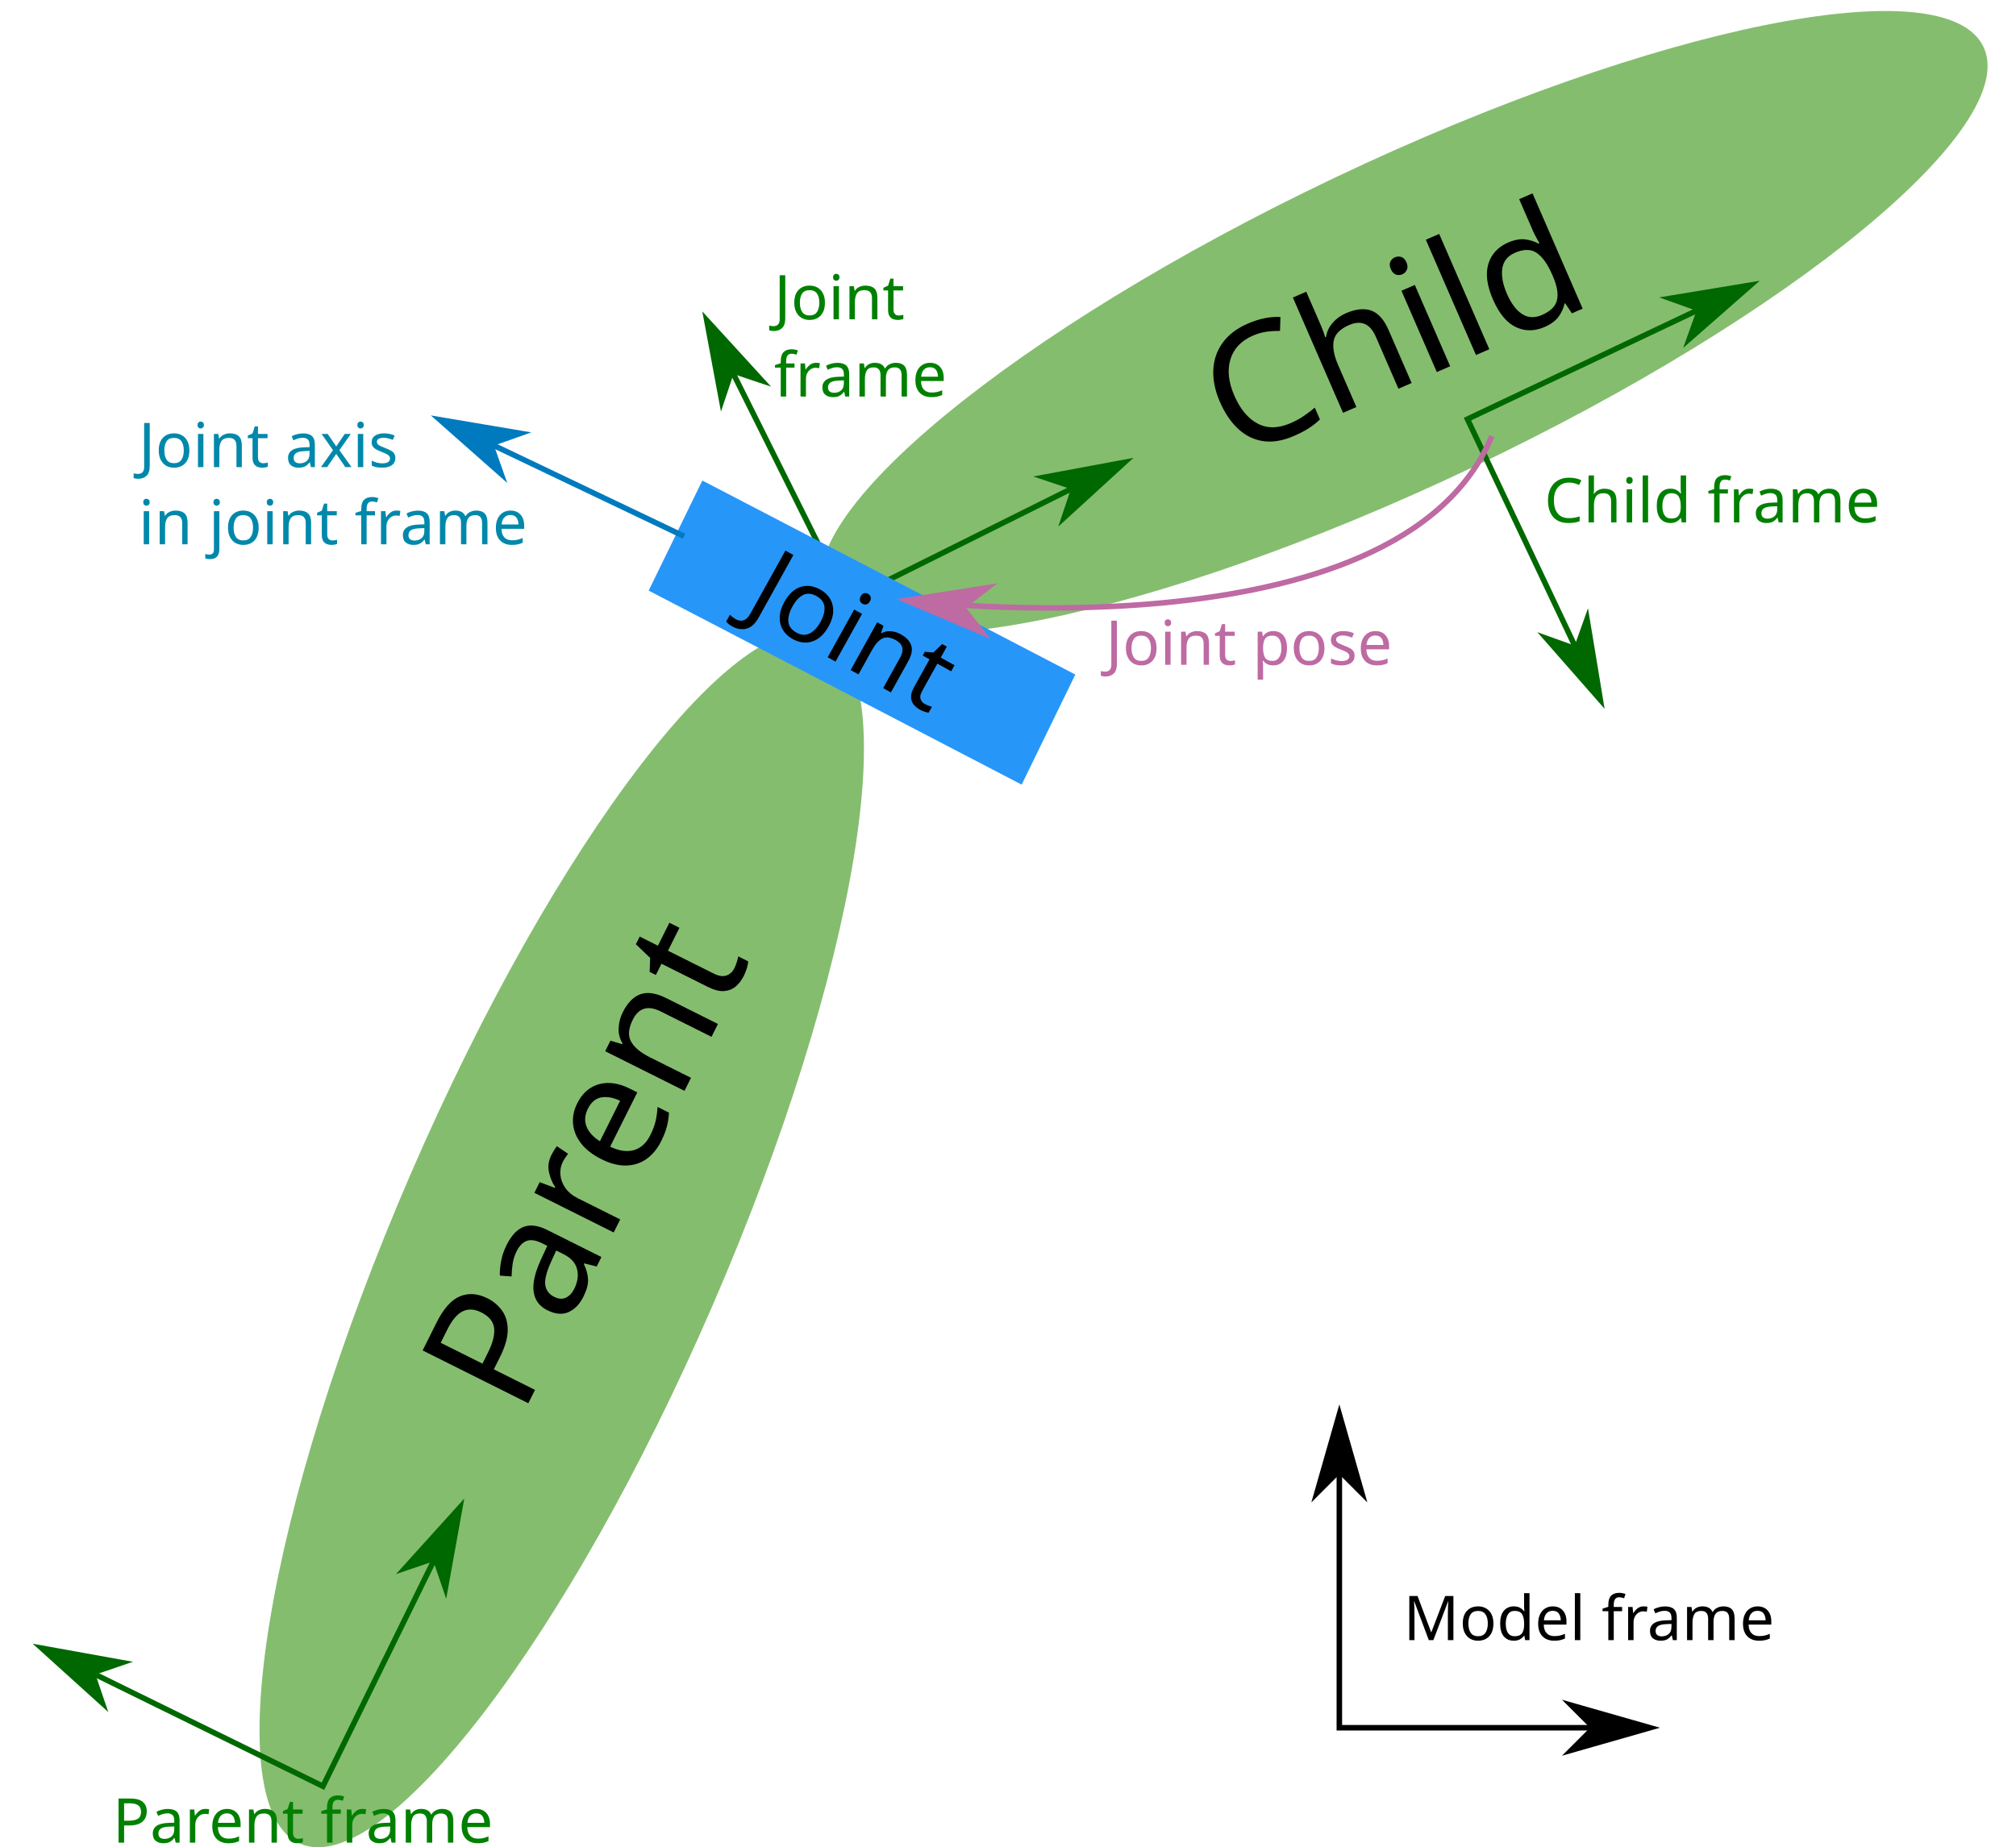
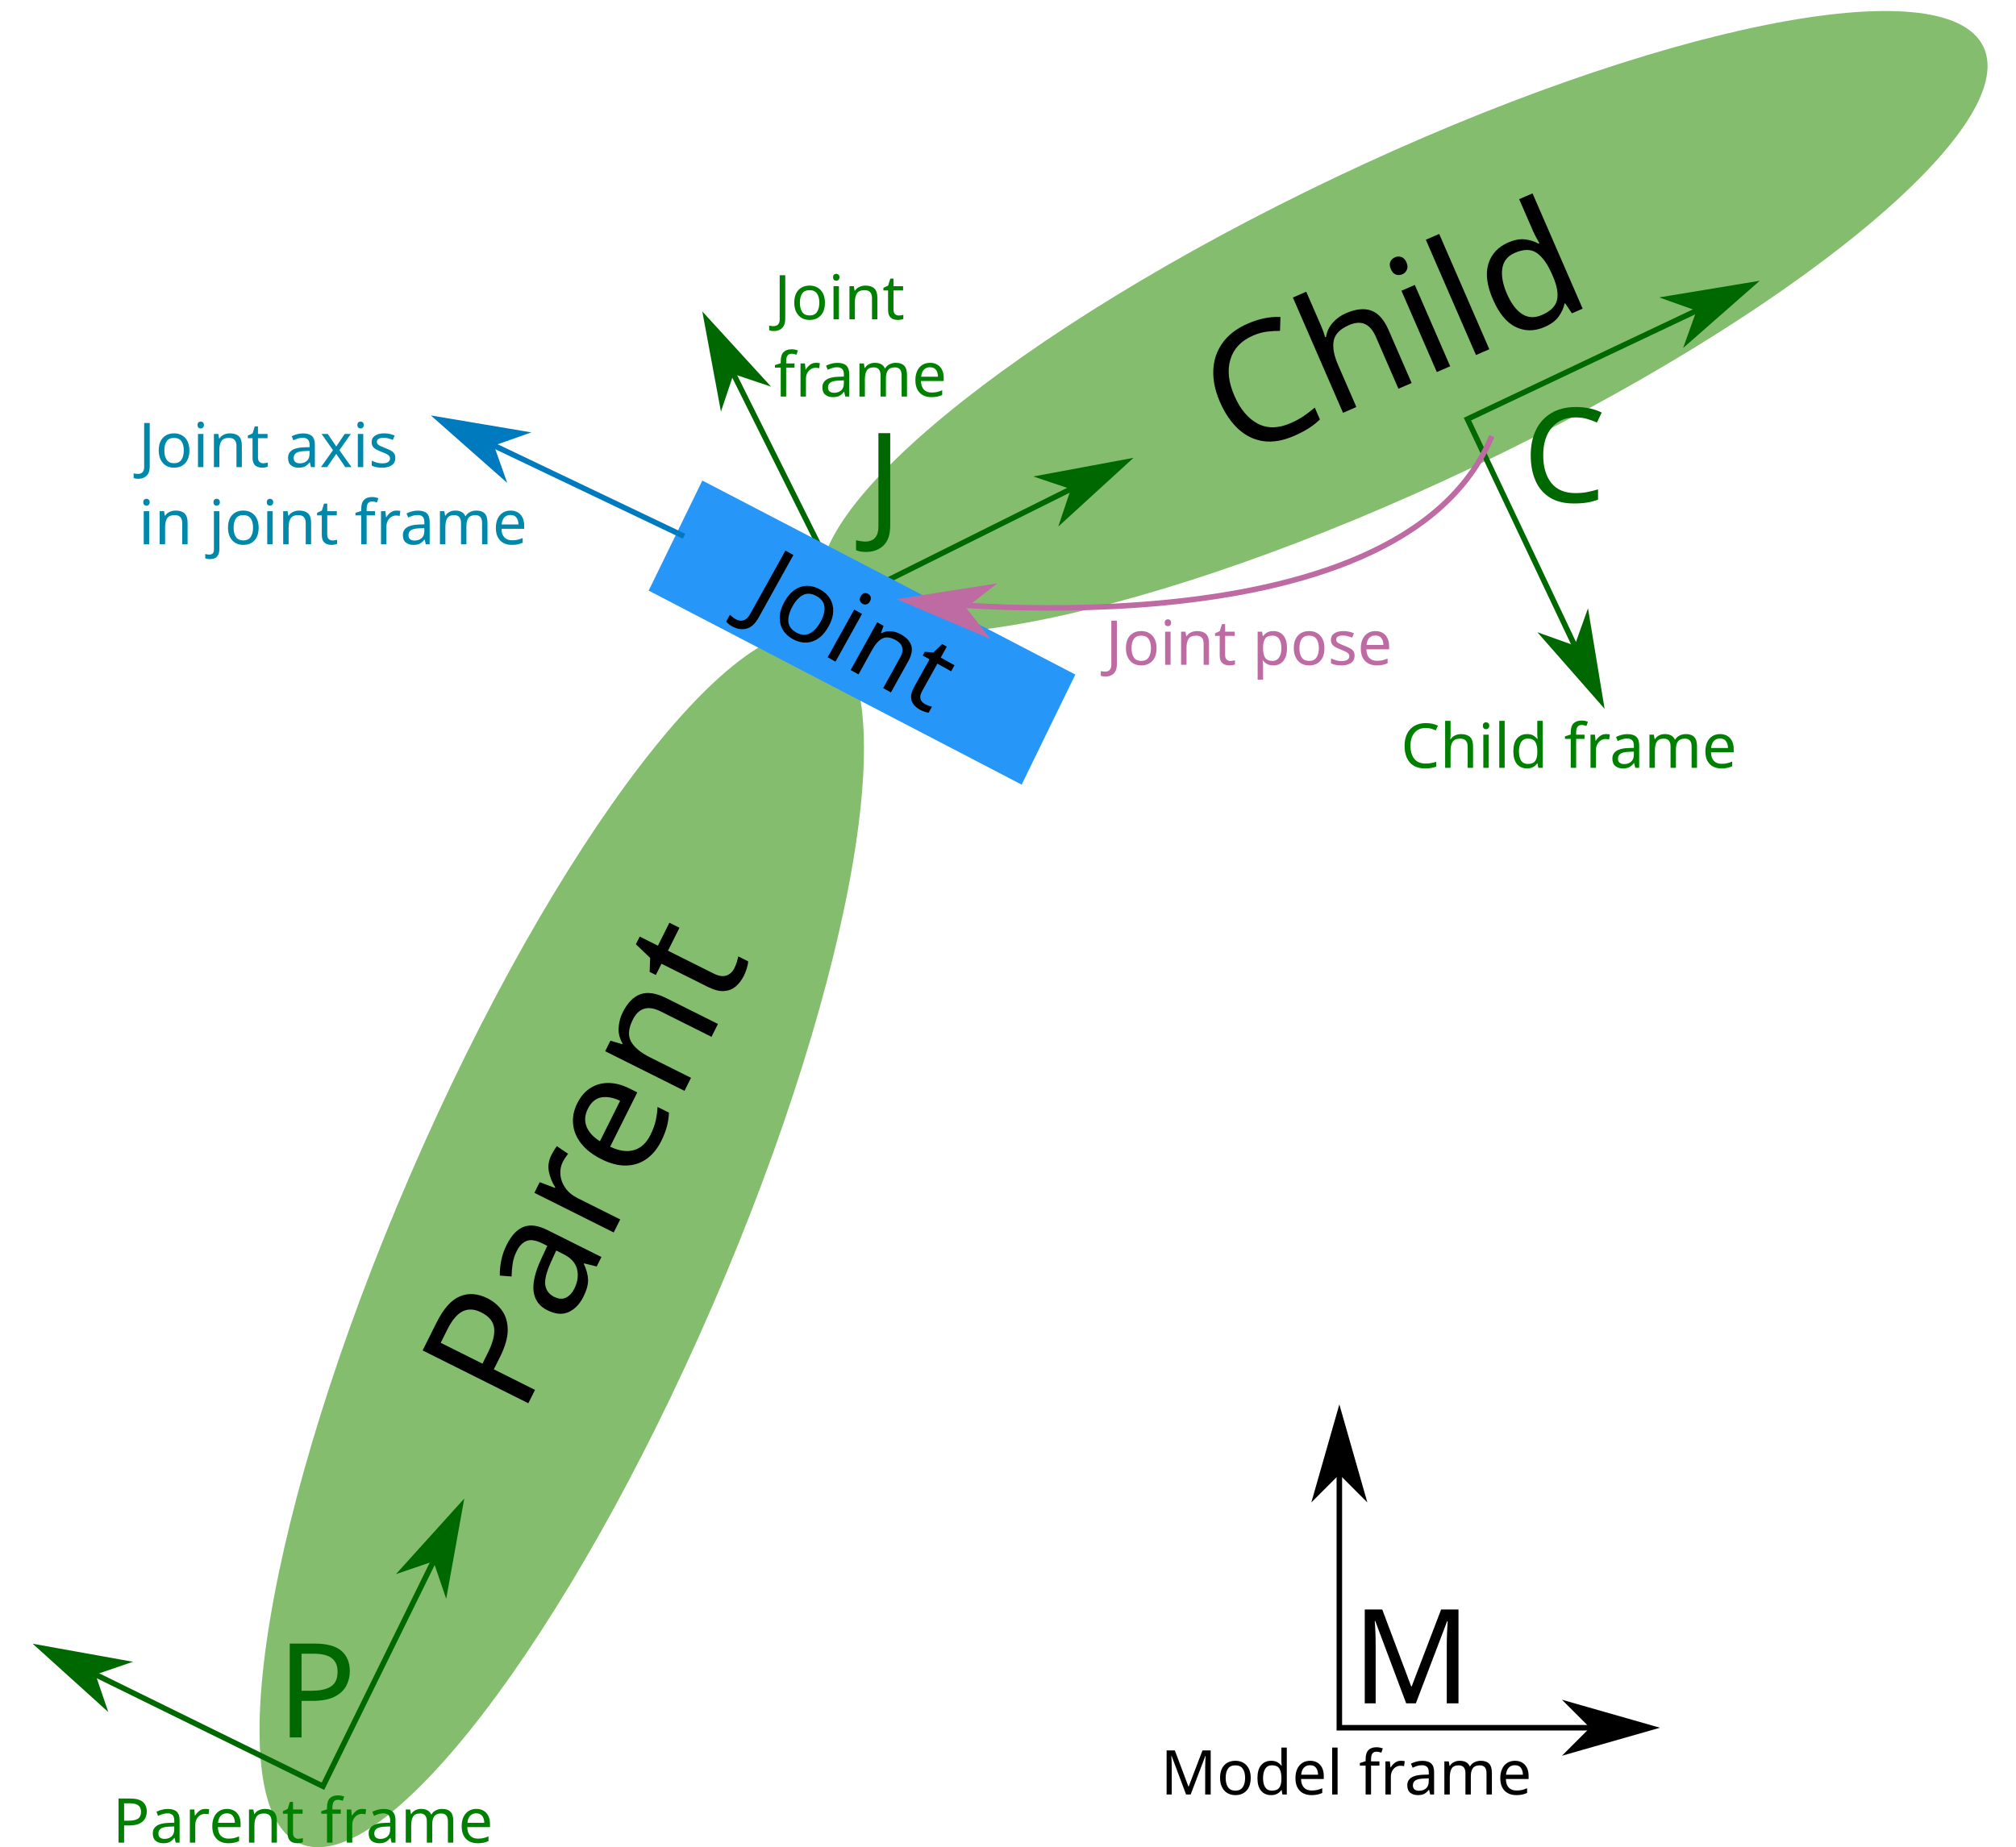
<svg xmlns="http://www.w3.org/2000/svg" id="svg2" version="1.1" width="730.964" height="669.746" viewBox="0 0 730.964 669.746">
  <defs id="defs6">
    <marker style="overflow:visible;" id="marker14442" refX="0.0" refY="0.0" orient="auto">
      <path transform="scale(0.8) rotate(180) translate(12.5,0)" style="fill-rule:evenodd;stroke:#be6aa3;stroke-width:1pt;stroke-opacity:1;fill:#be6aa3;fill-opacity:1" d="M 0.0,0.0 L 5.0,-5.0 L -12.5,0.0 L 5.0,5.0 L 0.0,0.0 z " id="path14444" />
    </marker>
    <marker style="overflow:visible" id="marker8116" refX="0.0" refY="0.0" orient="auto">
      <path transform="scale(0.8) translate(12.5,0)" style="fill-rule:evenodd;stroke:#007abe;stroke-width:1pt;stroke-opacity:1;fill:#007abe;fill-opacity:1" d="M 0.0,0.0 L 5.0,-5.0 L -12.5,0.0 L 5.0,5.0 L 0.0,0.0 z " id="path8118" />
    </marker>
    <marker orient="auto" refY="0.0" refX="0.0" id="Arrow1Lstart" style="overflow:visible">
      <path id="path4194" d="M 0.0,0.0 L 5.0,-5.0 L -12.5,0.0 L 5.0,5.0 L 0.0,0.0 z " style="fill-rule:evenodd;stroke:#000000;stroke-width:1pt;stroke-opacity:1;fill:#000000;fill-opacity:1" transform="scale(0.8) translate(12.5,0)" />
    </marker>
    <marker orient="auto" refY="0.0" refX="0.0" id="Arrow1Lend" style="overflow:visible;">
      <path id="path4197" d="M 0.0,0.0 L 5.0,-5.0 L -12.5,0.0 L 5.0,5.0 L 0.0,0.0 z " style="fill-rule:evenodd;stroke:#000000;stroke-width:1pt;stroke-opacity:1;fill:#000000;fill-opacity:1" transform="scale(0.8) rotate(180) translate(12.5,0)" />
    </marker>
    <marker orient="auto" refY="0" refX="0" id="Arrow1Lstart-1" style="overflow:visible">
      <path id="path4194-0" d="M 0,0 5,-5 -12.5,0 5,5 0,0 Z" style="fill:#006800;fill-opacity:1;fill-rule:evenodd;stroke:#006800;stroke-width:1pt;stroke-opacity:1" transform="matrix(0.8,0,0,0.8,10,0)" />
    </marker>
    <marker orient="auto" refY="0" refX="0" id="Arrow1Lend-8" style="overflow:visible">
      <path id="path4197-5" d="M 0,0 5,-5 -12.5,0 5,5 0,0 Z" style="fill:#006800;fill-opacity:1;fill-rule:evenodd;stroke:#006800;stroke-width:1pt;stroke-opacity:1" transform="matrix(-0.8,0,0,-0.8,-10,0)" />
    </marker>
    <marker orient="auto" refY="0" refX="0" id="Arrow1Lstart-18" style="overflow:visible">
      <path id="path4194-3" d="M 0,0 5,-5 -12.5,0 5,5 0,0 Z" style="fill:#000000;fill-opacity:1;fill-rule:evenodd;stroke:#000000;stroke-width:1pt;stroke-opacity:1" transform="matrix(0.8,0,0,0.8,10,0)" />
    </marker>
    <marker orient="auto" refY="0" refX="0" id="Arrow1Lend-4" style="overflow:visible">
      <path id="path4197-2" d="M 0,0 5,-5 -12.5,0 5,5 0,0 Z" style="fill:#000000;fill-opacity:1;fill-rule:evenodd;stroke:#000000;stroke-width:1pt;stroke-opacity:1" transform="matrix(-0.8,0,0,-0.8,-10,0)" />
    </marker>
    <marker orient="auto" refY="0" refX="0" id="Arrow1Lstart-1-9" style="overflow:visible">
      <path id="path4194-0-8" d="M 0,0 5,-5 -12.5,0 5,5 0,0 Z" style="fill:#006800;fill-opacity:1;fill-rule:evenodd;stroke:#006800;stroke-width:1pt;stroke-opacity:1" transform="matrix(0.8,0,0,0.8,10,0)" />
    </marker>
    <marker orient="auto" refY="0" refX="0" id="Arrow1Lend-8-6" style="overflow:visible">
      <path id="path4197-5-7" d="M 0,0 5,-5 -12.5,0 5,5 0,0 Z" style="fill:#006800;fill-opacity:1;fill-rule:evenodd;stroke:#006800;stroke-width:1pt;stroke-opacity:1" transform="matrix(-0.8,0,0,-0.8,-10,0)" />
    </marker>
    <marker orient="auto" refY="0" refX="0" id="Arrow1Lstart-1-9-4" style="overflow:visible">
      <path id="path4194-0-8-8" d="M 0,0 5,-5 -12.5,0 5,5 0,0 Z" style="fill:#006800;fill-opacity:1;fill-rule:evenodd;stroke:#006800;stroke-width:1pt;stroke-opacity:1" transform="matrix(0.8,0,0,0.8,10,0)" />
    </marker>
    <marker orient="auto" refY="0" refX="0" id="Arrow1Lend-8-6-1" style="overflow:visible">
      <path id="path4197-5-7-6" d="M 0,0 5,-5 -12.5,0 5,5 0,0 Z" style="fill:#006800;fill-opacity:1;fill-rule:evenodd;stroke:#006800;stroke-width:1pt;stroke-opacity:1" transform="matrix(-0.8,0,0,-0.8,-10,0)" />
    </marker>
  </defs>
  <g id="layer1">
    <ellipse style="opacity:1;fill:#278a00;fill-opacity:0.565;stroke:none;stroke-width:1.5;stroke-miterlimit:4;stroke-dasharray:none;stroke-dashoffset:0;stroke-opacity:0.757" id="path4139" cx="-331.586" cy="365.508" rx="238.798" ry="59.699" transform="matrix(0.3973065,-0.917686,0.917686,0.3973065,0,0)" />
    <ellipse style="opacity:1;fill:#278a00;fill-opacity:0.565;stroke:none;stroke-width:1.5;stroke-miterlimit:4;stroke-dasharray:none;stroke-dashoffset:0;stroke-opacity:0.757" id="path4139-2" cx="409.538" cy="324.224" rx="232.615" ry="58.154" transform="matrix(0.9030584,-0.4295178,0.4295178,0.9030584,0,0)" />
    <path style="fill:none;fill-rule:evenodd;stroke:#006800;stroke-width:2;stroke-linecap:butt;stroke-linejoin:miter;stroke-miterlimit:4;stroke-dasharray:none;stroke-opacity:1;marker-start:url(#Arrow1Lstart-1-9-4);marker-end:url(#Arrow1Lend-8-6-1)" d="m 256.37,116.413 50.565,101.479 100.581,-50.118" id="path4188-0-0-8" />
    <rect style="opacity:1;fill:#2796f9;fill-opacity:1;stroke:none;stroke-width:1.5;stroke-miterlimit:4;stroke-dasharray:none;stroke-dashoffset:0;stroke-opacity:0.757" id="rect4156" width="152.45" height="44.411" x="305.373" y="37.078" transform="matrix(0.8871107,0.4615568,-0.4381571,0.8988984,0,0)" />
    <text xml:space="preserve" style="font-style:normal;font-variant:normal;font-weight:normal;font-stretch:normal;font-size:60px;line-height:125%;font-family:Sans;-inkscape-font-specification:'Sans, Normal';text-align:start;letter-spacing:0px;word-spacing:0px;writing-mode:lr-tb;text-anchor:start;fill:#000000;fill-opacity:1;stroke:none;stroke-width:1px;stroke-linecap:butt;stroke-linejoin:miter;stroke-opacity:1" x="-375.392" y="398.879" id="text4158" transform="matrix(0.4470855,-0.8944912,0.8944912,0.4470855,0,0)">
      <tspan id="tspan4160" x="-375.392" y="398.879">Parent</tspan>
    </text>
    <text xml:space="preserve" style="font-style:normal;font-variant:normal;font-weight:normal;font-stretch:normal;font-size:60px;line-height:125%;font-family:Sans;-inkscape-font-specification:'Sans, Normal';text-align:start;letter-spacing:0px;word-spacing:0px;writing-mode:lr-tb;text-anchor:start;fill:#000000;fill-opacity:1;stroke:none;stroke-width:1px;stroke-linecap:butt;stroke-linejoin:miter;stroke-opacity:1" x="343.864" y="331.465" id="text4158-1" transform="matrix(0.9170706,-0.3987249,0.3987249,0.9170706,0,0)">
      <tspan id="tspan4160-0" x="343.864" y="331.465">Child</tspan>
    </text>
    <text xml:space="preserve" style="font-style:normal;font-variant:normal;font-weight:normal;font-stretch:normal;font-size:36.957px;line-height:125%;font-family:Sans;-inkscape-font-specification:'Sans, Normal';text-align:start;letter-spacing:0px;word-spacing:0px;writing-mode:lr-tb;text-anchor:start;fill:#000000;fill-opacity:1;stroke:none;stroke-width:1px;stroke-linecap:butt;stroke-linejoin:miter;stroke-opacity:1" x="342.503" y="62.652" id="text4158-5" transform="matrix(0.8741715,0.4856174,-0.4856174,0.8741715,0,0)">
      <tspan id="tspan4160-1" x="342.503" y="62.652">Joint</tspan>
    </text>
    <path style="fill:none;fill-rule:evenodd;stroke:#000000;stroke-width:2;stroke-linecap:butt;stroke-linejoin:miter;stroke-opacity:1;stroke-miterlimit:4;stroke-dasharray:none;marker-end:url(#Arrow1Lend);marker-start:url(#Arrow1Lstart)" d="m 485.622,513.223 0,113.379 112.375,0" id="path4188" />
    <path style="fill:none;fill-rule:evenodd;stroke:#006800;stroke-width:2;stroke-linecap:butt;stroke-linejoin:miter;stroke-miterlimit:4;stroke-dasharray:none;stroke-opacity:1;marker-start:url(#Arrow1Lstart-1);marker-end:url(#Arrow1Lend-8)" d="m 15.323,597.838 101.766,49.983 49.541,-100.866" id="path4188-0" />
    <text xml:space="preserve" style="font-style:normal;font-variant:normal;font-weight:normal;font-stretch:normal;font-size:22.403px;line-height:125%;font-family:Sans;-inkscape-font-specification:'Sans, Normal';text-align:start;letter-spacing:0px;word-spacing:0px;writing-mode:lr-tb;text-anchor:start;fill:#000000;fill-opacity:1;stroke:none;stroke-width:1px;stroke-linecap:butt;stroke-linejoin:miter;stroke-opacity:1" x="40.814" y="668.272" id="text7837">
      <tspan id="tspan7839" x="40.814" y="668.272" style="fill:#008000">Parent frame</tspan>
    </text>
    <text xml:space="preserve" style="font-style:normal;font-variant:normal;font-weight:normal;font-stretch:normal;font-size:22.403px;line-height:125%;font-family:Sans;-inkscape-font-specification:'Sans, Normal';text-align:start;letter-spacing:0px;word-spacing:0px;writing-mode:lr-tb;text-anchor:start;fill:#000000;fill-opacity:1;stroke:none;stroke-width:1px;stroke-linecap:butt;stroke-linejoin:miter;stroke-opacity:1" x="50.208" y="169.399" id="text7837-9">
      <tspan id="tspan7839-6" x="50.208" y="169.399" style="fill:#0088aa">Joint axis</tspan>
      <tspan x="50.208" y="197.403" style="fill:#0088aa" id="tspan7859">in joint frame</tspan>
    </text>
    <path style="fill:none;fill-rule:evenodd;stroke:#007abe;stroke-width:2;stroke-linecap:butt;stroke-linejoin:miter;stroke-miterlimit:4;stroke-dasharray:none;stroke-opacity:1;marker-start:url(#marker8116)" d="m 159.714,152.338 88.295,42.141" id="path4188-2" />
    <path style="fill:none;fill-rule:evenodd;stroke:#006800;stroke-width:2;stroke-linecap:butt;stroke-linejoin:miter;stroke-miterlimit:4;stroke-dasharray:none;stroke-opacity:1;marker-start:url(#Arrow1Lstart-1-9);marker-end:url(#Arrow1Lend-8-6)" d="m 634.543,103.487 -102.478,48.509 48.079,101.571" id="path4188-0-0" />
-     <text xml:space="preserve" style="font-style:normal;font-variant:normal;font-weight:normal;font-stretch:normal;font-size:22.403px;line-height:125%;font-family:Sans;-inkscape-font-specification:'Sans, Normal';text-align:start;letter-spacing:0px;word-spacing:0px;writing-mode:lr-tb;text-anchor:start;fill:#000000;fill-opacity:1;stroke:none;stroke-width:1px;stroke-linecap:butt;stroke-linejoin:miter;stroke-opacity:1" x="559.911" y="189.466" id="text7837-4">
-       <tspan id="tspan7839-8" x="559.911" y="189.466" style="fill:#008000">Child frame</tspan>
+     <text xml:space="preserve" style="font-style:normal;font-variant:normal;font-weight:normal;font-stretch:normal;font-size:22.403px;line-height:125%;font-family:Sans;-inkscape-font-specification:'Sans, Normal';text-align:start;letter-spacing:0px;word-spacing:0px;writing-mode:lr-tb;text-anchor:start;fill:#000000;fill-opacity:1;stroke:none;stroke-width:1px;stroke-linecap:butt;stroke-linejoin:miter;stroke-opacity:1" x="507.911" y="278.466" id="text7837-4">
+       <tspan id="tspan7839-8" x="507.911" y="278.466" style="fill:#008000">Child frame</tspan>
    </text>
-     <text xml:space="preserve" style="font-style:normal;font-variant:normal;font-weight:normal;font-stretch:normal;font-size:22.403px;line-height:125%;font-family:Sans;-inkscape-font-specification:'Sans, Normal';text-align:start;letter-spacing:0px;word-spacing:0px;writing-mode:lr-tb;text-anchor:start;fill:#000000;fill-opacity:1;stroke:none;stroke-width:1px;stroke-linecap:butt;stroke-linejoin:miter;stroke-opacity:1;" x="508.819" y="594.82" id="text7837-4-5">
-       <tspan id="tspan7839-8-2" x="508.819" y="594.82" style="fill:#000000;stroke:none;stroke-opacity:1;fill-opacity:1;">Model frame</tspan>
+     <text xml:space="preserve" style="font-style:normal;font-variant:normal;font-weight:normal;font-stretch:normal;font-size:22.403px;line-height:125%;font-family:Sans;-inkscape-font-specification:'Sans, Normal';text-align:start;letter-spacing:0px;word-spacing:0px;writing-mode:lr-tb;text-anchor:start;fill:#000000;fill-opacity:1;stroke:none;stroke-width:1px;stroke-linecap:butt;stroke-linejoin:miter;stroke-opacity:1" x="420.819" y="650.82" id="text7837-4-5">
+       <tspan id="tspan7839-8-2" x="420.819" y="650.82" style="fill:#000000;fill-opacity:1;stroke:none;stroke-opacity:1">Model frame</tspan>
    </text>
    <path style="fill:none;fill-rule:evenodd;stroke:#be6aa3;stroke-width:2;stroke-linecap:butt;stroke-linejoin:miter;stroke-miterlimit:4;stroke-dasharray:none;stroke-opacity:1;marker-end:url(#marker14442)" d="M 540.902,158.151 C 507.075,239.814 328.937,217.76 328.937,217.76" id="path14434" />
    <text xml:space="preserve" style="font-style:normal;font-variant:normal;font-weight:normal;font-stretch:normal;font-size:22.403px;line-height:125%;font-family:Sans;-inkscape-font-specification:'Sans, Normal';text-align:start;letter-spacing:0px;word-spacing:0px;writing-mode:lr-tb;text-anchor:start;fill:#be6aa3;fill-opacity:1;stroke:none;stroke-width:1px;stroke-linecap:butt;stroke-linejoin:miter;stroke-opacity:1;" x="400.885" y="241.106" id="text7837-4-0">
      <tspan id="tspan7839-8-1" x="400.885" y="241.106" style="fill:#be6aa3;fill-opacity:1;">Joint pose</tspan>
    </text>
    <text xml:space="preserve" style="font-style:normal;font-variant:normal;font-weight:normal;font-stretch:normal;font-size:22.403px;line-height:125%;font-family:Sans;-inkscape-font-specification:'Sans, Normal';text-align:start;letter-spacing:0px;word-spacing:0px;writing-mode:lr-tb;text-anchor:start;fill:#000000;fill-opacity:1;stroke:none;stroke-width:1px;stroke-linecap:butt;stroke-linejoin:miter;stroke-opacity:1" x="280.642" y="115.812" id="text7837-4-3">
      <tspan id="tspan7839-8-7" x="280.642" y="115.812" style="fill:#008000">Joint</tspan>
      <tspan x="280.642" y="143.816" style="fill:#008000" id="tspan15634">frame</tspan>
    </text>
+     <text xml:space="preserve" style="font-style:normal;font-variant:normal;font-weight:normal;font-stretch:normal;font-size:47.654px;line-height:125%;font-family:Sans;-inkscape-font-specification:'Sans, Normal';text-align:start;letter-spacing:0px;word-spacing:0px;writing-mode:lr-tb;text-anchor:start;fill:#000000;fill-opacity:1;stroke:none;stroke-width:1px;stroke-linecap:butt;stroke-linejoin:miter;stroke-opacity:1" x="490.212" y="617.746" id="text4258">
+       <tspan id="tspan4260" x="490.212" y="617.746">M</tspan>
+     </text>
+     <text xml:space="preserve" style="font-style:normal;font-variant:normal;font-weight:normal;font-stretch:normal;font-size:47.654px;line-height:125%;font-family:Sans;-inkscape-font-specification:'Sans, Normal';text-align:start;letter-spacing:0px;word-spacing:0px;writing-mode:lr-tb;text-anchor:start;fill:#006800;fill-opacity:1;stroke:none;stroke-width:1px;stroke-linecap:butt;stroke-linejoin:miter;stroke-opacity:1" x="100.43" y="630.116" id="text4258-8">
+       <tspan id="tspan4260-1" x="100.43" y="630.116">P</tspan>
+     </text>
+     <text xml:space="preserve" style="font-style:normal;font-variant:normal;font-weight:normal;font-stretch:normal;font-size:47.654px;line-height:125%;font-family:Sans;-inkscape-font-specification:'Sans, Normal';text-align:start;letter-spacing:0px;word-spacing:0px;writing-mode:lr-tb;text-anchor:start;fill:#006800;fill-opacity:1;stroke:none;stroke-width:1px;stroke-linecap:butt;stroke-linejoin:miter;stroke-opacity:1" x="314.107" y="191.116" id="text4258-8-3">
+       <tspan id="tspan4260-1-1" x="314.107" y="191.116">J</tspan>
+     </text>
+     <text xml:space="preserve" style="font-style:normal;font-variant:normal;font-weight:normal;font-stretch:normal;font-size:47.654px;line-height:125%;font-family:Sans;-inkscape-font-specification:'Sans, Normal';text-align:start;letter-spacing:0px;word-spacing:0px;writing-mode:lr-tb;text-anchor:start;fill:#006800;fill-opacity:1;stroke:none;stroke-width:1px;stroke-linecap:butt;stroke-linejoin:miter;stroke-opacity:1" x="552.107" y="182.116" id="text4258-8-1">
+       <tspan id="tspan4260-1-0" x="552.107" y="182.116">C</tspan>
+     </text>
  </g>
</svg>
